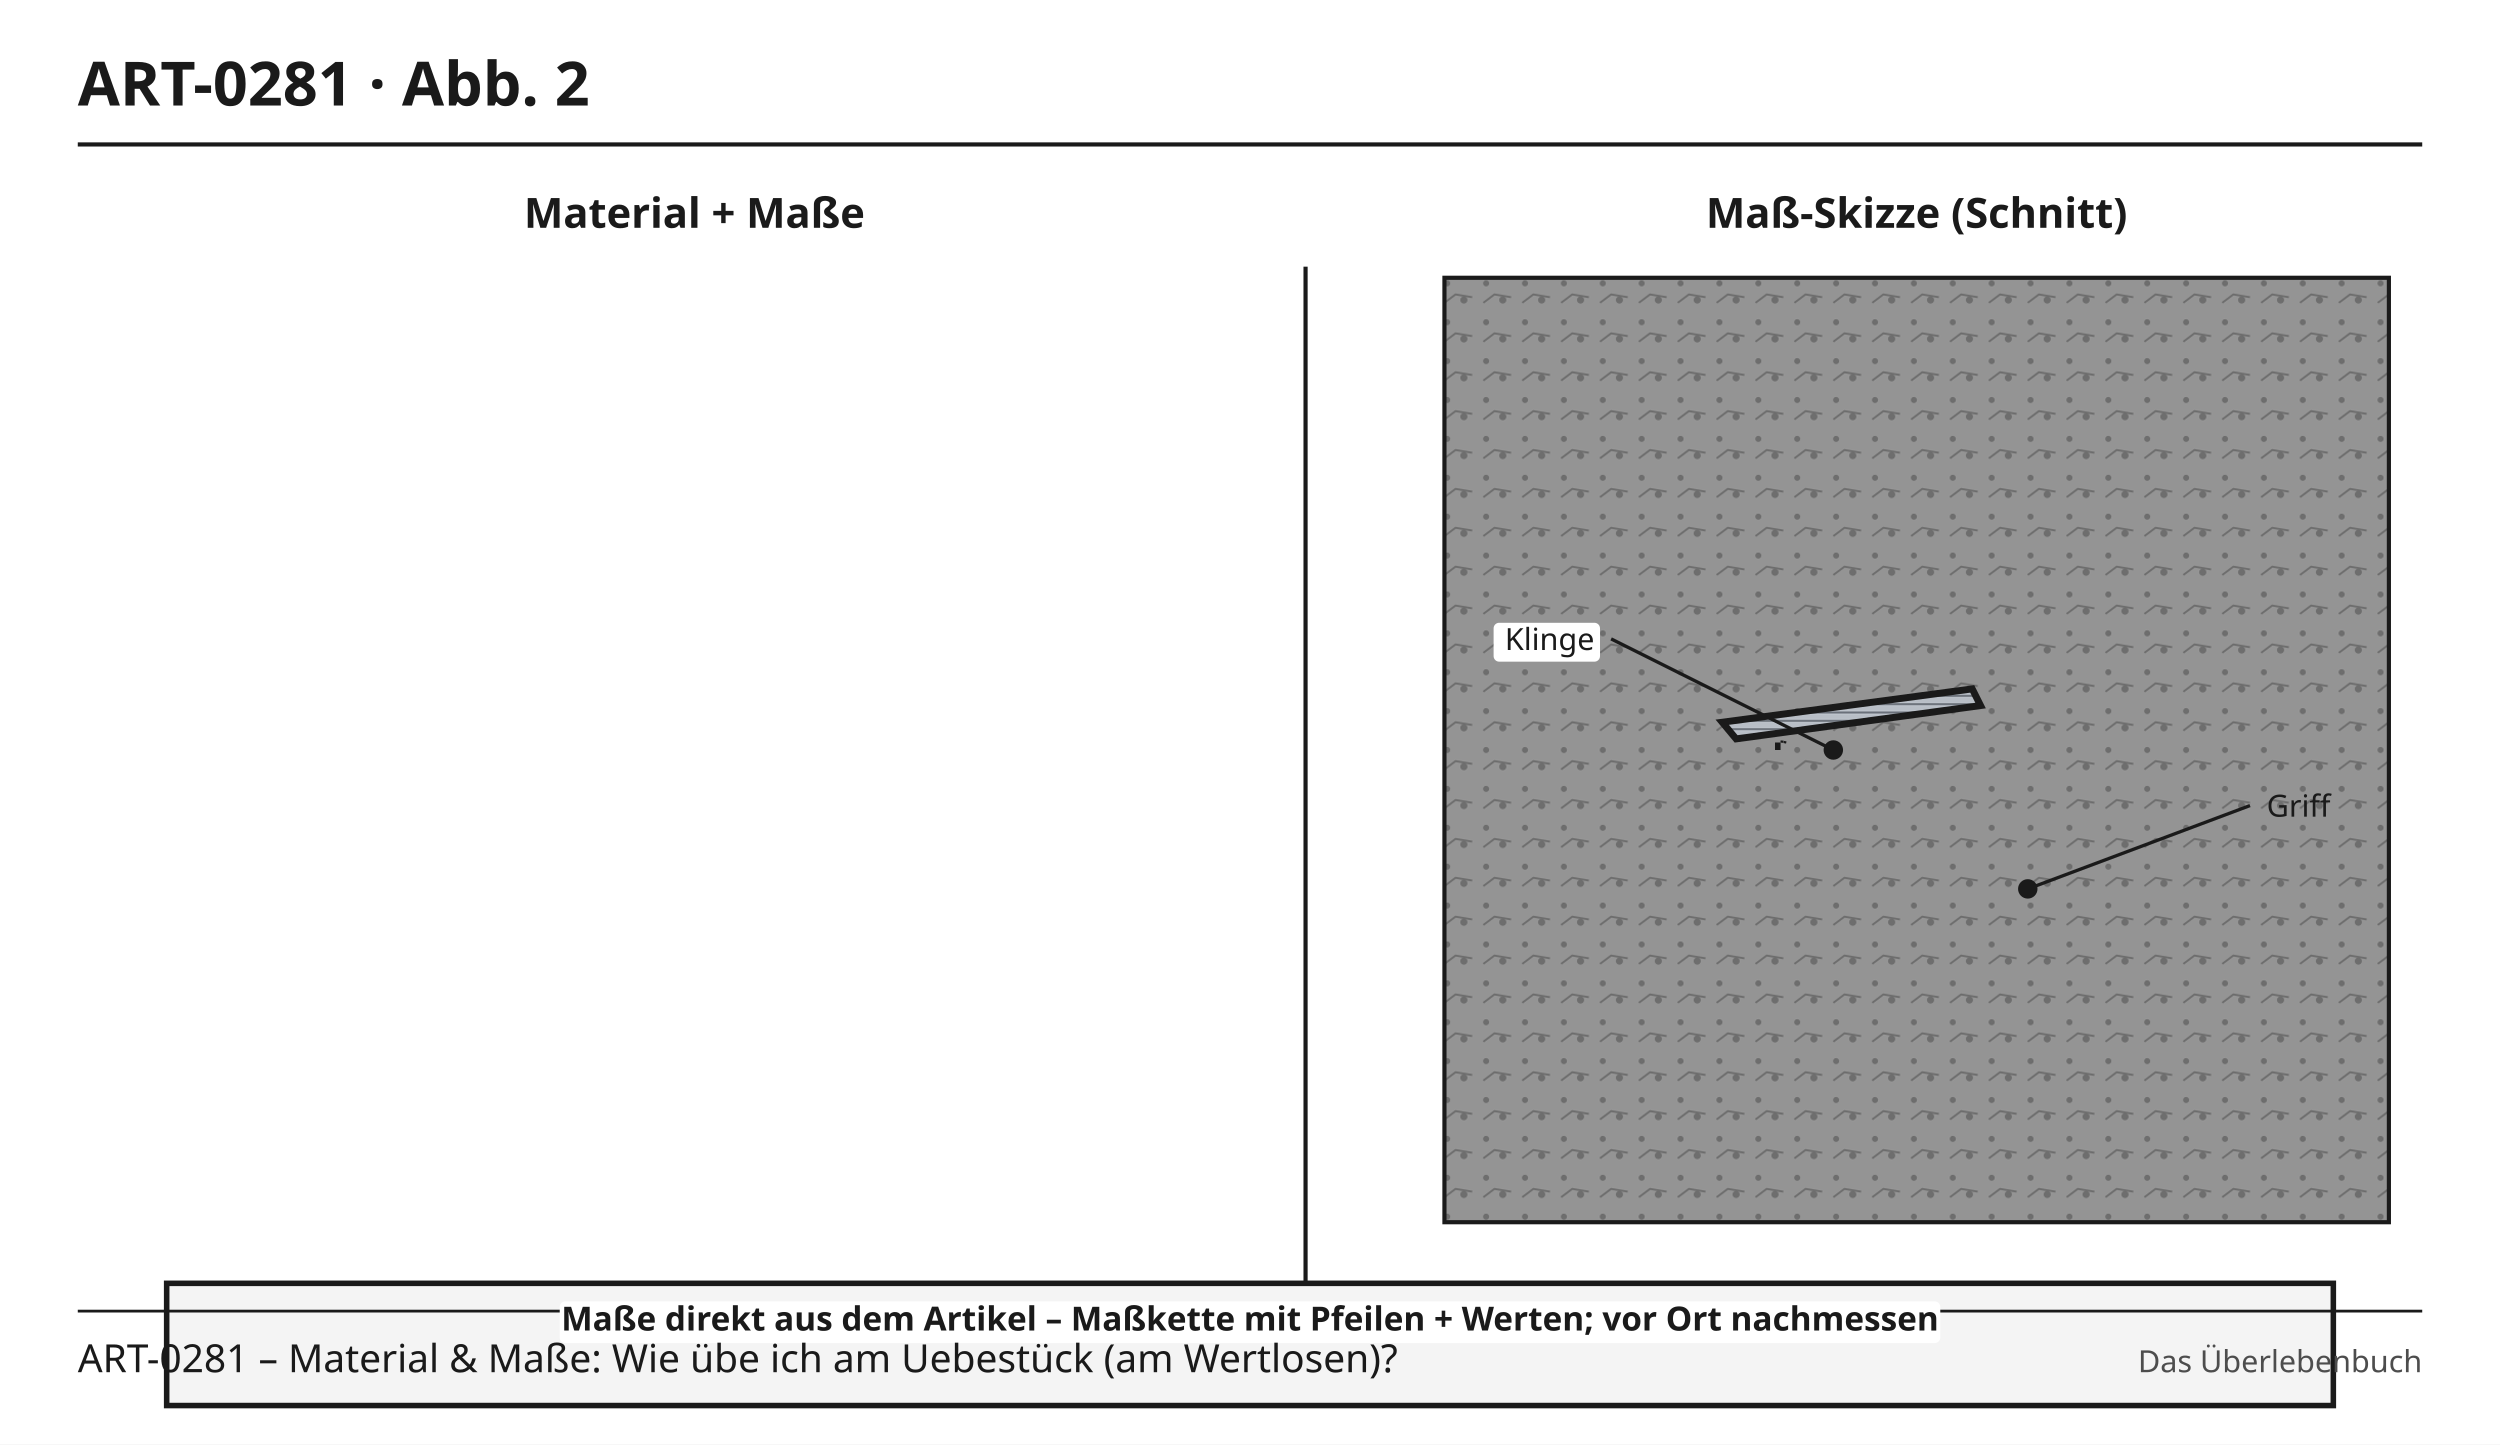
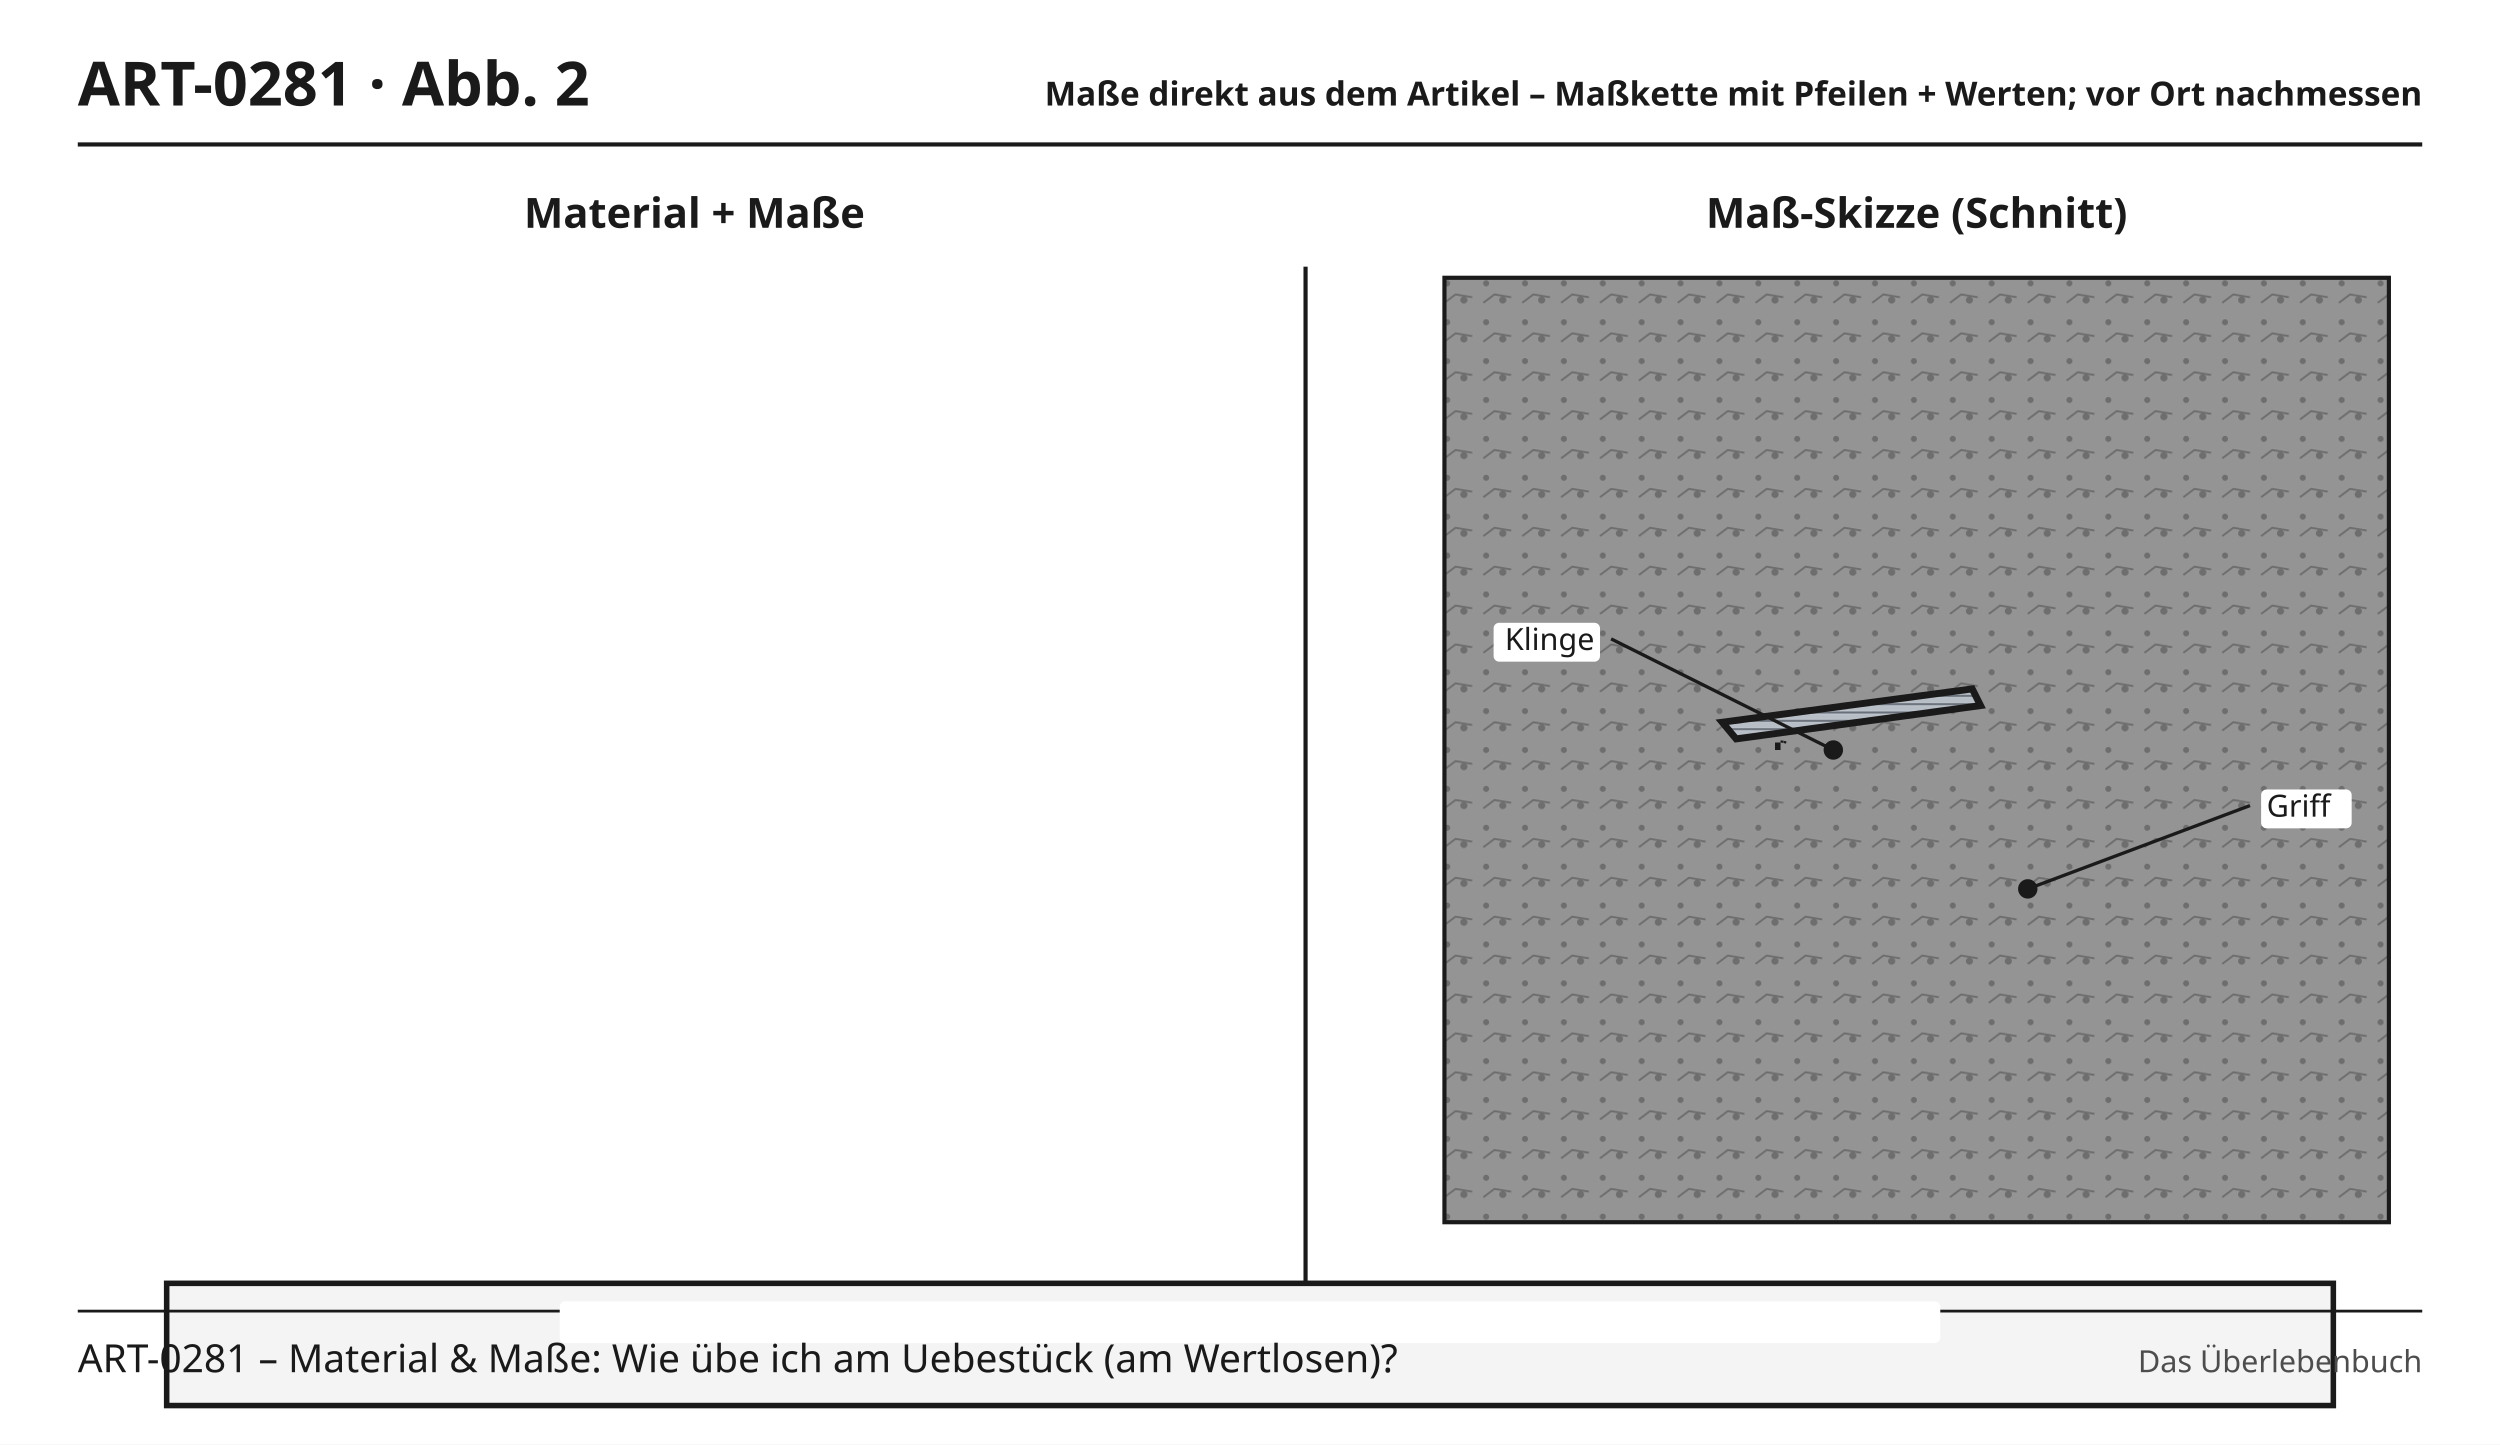
<svg xmlns="http://www.w3.org/2000/svg" viewBox="0 0 900 520" role="img" aria-label="ART-0281 · Abb. 2 – ART-0281 – Material &amp; Maße: Wie übe ich am Uebestück (am Wertlosen)?">
  <defs>
    <marker id="ah" markerWidth="10" markerHeight="8" refX="9" refY="4" orient="auto">
      <path d="M0 0 L10 4 L0 8 z" fill="#1a1a1a" />
    </marker>
    <marker id="ahs" markerWidth="10" markerHeight="8" refX="1" refY="4" orient="auto">
      <path d="M10 0 L0 4 L10 8 z" fill="#1a1a1a" />
    </marker>
    <pattern id="hatch" width="8" height="8" patternTransform="rotate(45)" patternUnits="userSpaceOnUse">
      <line x1="0" y1="0" x2="0" y2="8" stroke="#6e6e6e" stroke-width="1.6" />
    </pattern>
    <pattern id="cross" width="8" height="8" patternUnits="userSpaceOnUse">
      <path d="M0 0 L8 8 M8 0 L0 8" stroke="#8a8a8a" stroke-width="1" />
    </pattern>
    <pattern id="dots" width="7" height="7" patternUnits="userSpaceOnUse">
      <circle cx="2" cy="2" r="1.4" fill="#6e6e6e" />
    </pattern>
    <pattern id="wtr" width="24" height="12" patternUnits="userSpaceOnUse">
      <rect width="24" height="12" fill="#6b97bd" />
      <path d="M0 8 q 6 -5 12 0 t 12 0" fill="none" stroke="#3f6f96" stroke-width="1.4" />
    </pattern>
    <pattern id="wood" width="26" height="10" patternUnits="userSpaceOnUse">
      <rect width="26" height="10" fill="#c19a6b" />
      <path d="M0 3 q 6 -2 13 0 t 13 0 M0 7 q 7 2 13 0 t 13 0" fill="none" stroke="#7a5a3a" stroke-width="0.9" />
    </pattern>
    <pattern id="grass" width="12" height="12" patternUnits="userSpaceOnUse">
      <rect width="12" height="12" fill="#b5d1a0" />
      <path d="M2 12 L4 4 M6 12 L7 2 M10 12 L9 6" stroke="#6e6e6e" stroke-width="0.9" />
    </pattern>
    <pattern id="fabric" width="6" height="6" patternUnits="userSpaceOnUse">
      <rect width="6" height="6" fill="#e2e2e2" />
      <path d="M0 0 L6 6 M6 0 L0 6" stroke="#8a8a8a" stroke-width="0.7" />
    </pattern>
    <pattern id="metal" width="20" height="6" patternUnits="userSpaceOnUse">
      <rect width="20" height="6" fill="#b8bec6" />
      <path d="M0 1.5 h20 M0 4.5 h20" stroke="#6e747e" stroke-width="0.7" />
    </pattern>
    <pattern id="stone" width="14" height="14" patternUnits="userSpaceOnUse">
      <rect width="14" height="14" fill="#949494" />
      <circle cx="3" cy="4" r="1.1" fill="#6e6e6e" />
      <circle cx="9" cy="10" r="1.3" fill="#6e6e6e" />
      <path d="M2 11 L6 8 L12 9" stroke="#6e6e6e" stroke-width="0.7" fill="none" />
    </pattern>
  </defs>
  <rect x="0" y="0" width="900" height="520" fill="#ffffff" />
  <line x1="28" y1="52" x2="872" y2="52" stroke="#1a1a1a" stroke-width="1.5" />
  <line x1="470" y1="96" x2="470" y2="470" stroke="#1a1a1a" stroke-width="1.5" />
  <rect x="520" y="100" width="340" height="340" fill="url(#stone)" stroke="#1a1a1a" stroke-width="1.5" />
  <path d="M620 260 L710 248 L713 254 L625 266 Z" fill="url(#metal)" stroke="#1a1a1a" stroke-width="2.5" />
  <path d="M640 270 L640 267.3 q 0 -1.2s 0.99 -1.2s L640.99 265.86 q 0.81 -0.9s 1.17 0 L642.16 266.04 q 0.9 -0.6s 1.08 0.36 L643.24 266.76 q 0.9 -0.3s 0.9 0.72 L643.96 268.56 q 0.72 0.72 0 1.08 L642.88 270 Z" fill="#f4f4f4" stroke="#1a1a1a" stroke-width="2" />
  <line x1="640.99" y1="266.94" x2="642.07" y2="267.03" stroke="#1a1a1a" stroke-width="0.8" />
  <line x1="642.16" y1="267.12" x2="643.06" y2="267.3" stroke="#1a1a1a" stroke-width="0.8" />
  <circle cx="660" cy="270" r="3.5" fill="#1a1a1a" stroke="none" />
  <line x1="660" y1="270" x2="580" y2="230" stroke="#1a1a1a" stroke-width="1.2" />
  <circle cx="730" cy="320" r="3.5" fill="#1a1a1a" stroke="none" />
  <line x1="730" y1="320" x2="810" y2="290" stroke="#1a1a1a" stroke-width="1.2" />
  <rect x="60" y="462" width="780" height="44" fill="#f4f4f4" stroke="#1a1a1a" stroke-width="2" />
  <line x1="28" y1="472" x2="872" y2="472" stroke="#1a1a1a" stroke-width="1" />
  <rect x="26.0" y="20.0" width="198.5" height="25.0" fill="#ffffff" rx="2" data-halo="1" />
  <text x="28" y="38" font-family="sans-serif" font-size="22" text-anchor="start" font-weight="bold" fill="#1a1a1a">ART-0281 · Abb. 2</text>
  <rect x="189.5" y="69.2" width="121.0" height="18.0" fill="#ffffff" rx="2" data-halo="1" />
  <text x="250" y="82" font-family="sans-serif" font-size="15" text-anchor="middle" font-weight="bold" fill="#1a1a1a">Material + Maße</text>
  <text x="690" y="82" font-family="sans-serif" font-size="15" text-anchor="middle" font-weight="bold" fill="#1a1a1a">Maß-Skizze (Schnitt)</text>
  <rect x="537.7" y="224.2" width="38.3" height="14.0" fill="#ffffff" rx="2" data-halo="1" />
  <text x="574" y="234" font-family="sans-serif" font-size="11" text-anchor="end" font-weight="normal" fill="#1a1a1a">Klinge</text>
+   <rect x="814.0" y="284.2" width="32.6" height="14.0" fill="#ffffff" rx="2" data-halo="1" />
  <text x="816" y="294" font-family="sans-serif" font-size="11" text-anchor="start" font-weight="normal" fill="#1a1a1a">Griff</text>
  <rect x="201.5" y="468.5" width="497.0" height="15.0" fill="#ffffff" rx="2" data-halo="1" />
-   <text x="450" y="479.0" font-family="sans-serif" font-size="12" text-anchor="middle" font-weight="bold" fill="#1a1a1a">Maße direkt aus dem Artikel – Maßkette mit Pfeilen + Werten; vor Ort nachmessen</text>
+   <text x="872" y="38" font-family="sans-serif" font-size="12" text-anchor="end" font-weight="bold" fill="#1a1a1a">Maße direkt aus dem Artikel – Maßkette mit Pfeilen + Werten; vor Ort nachmessen</text>
  <text x="28" y="494" font-family="sans-serif" font-size="14" text-anchor="start" font-weight="normal" fill="#1a1a1a">ART-0281 – Material &amp; Maße: Wie übe ich am Uebestück (am Wertlosen)?</text>
  <text x="872" y="494" font-family="sans-serif" font-size="11" text-anchor="end" font-weight="normal" fill="#4d4d4d">Das Überlebenbuch</text>
</svg>
